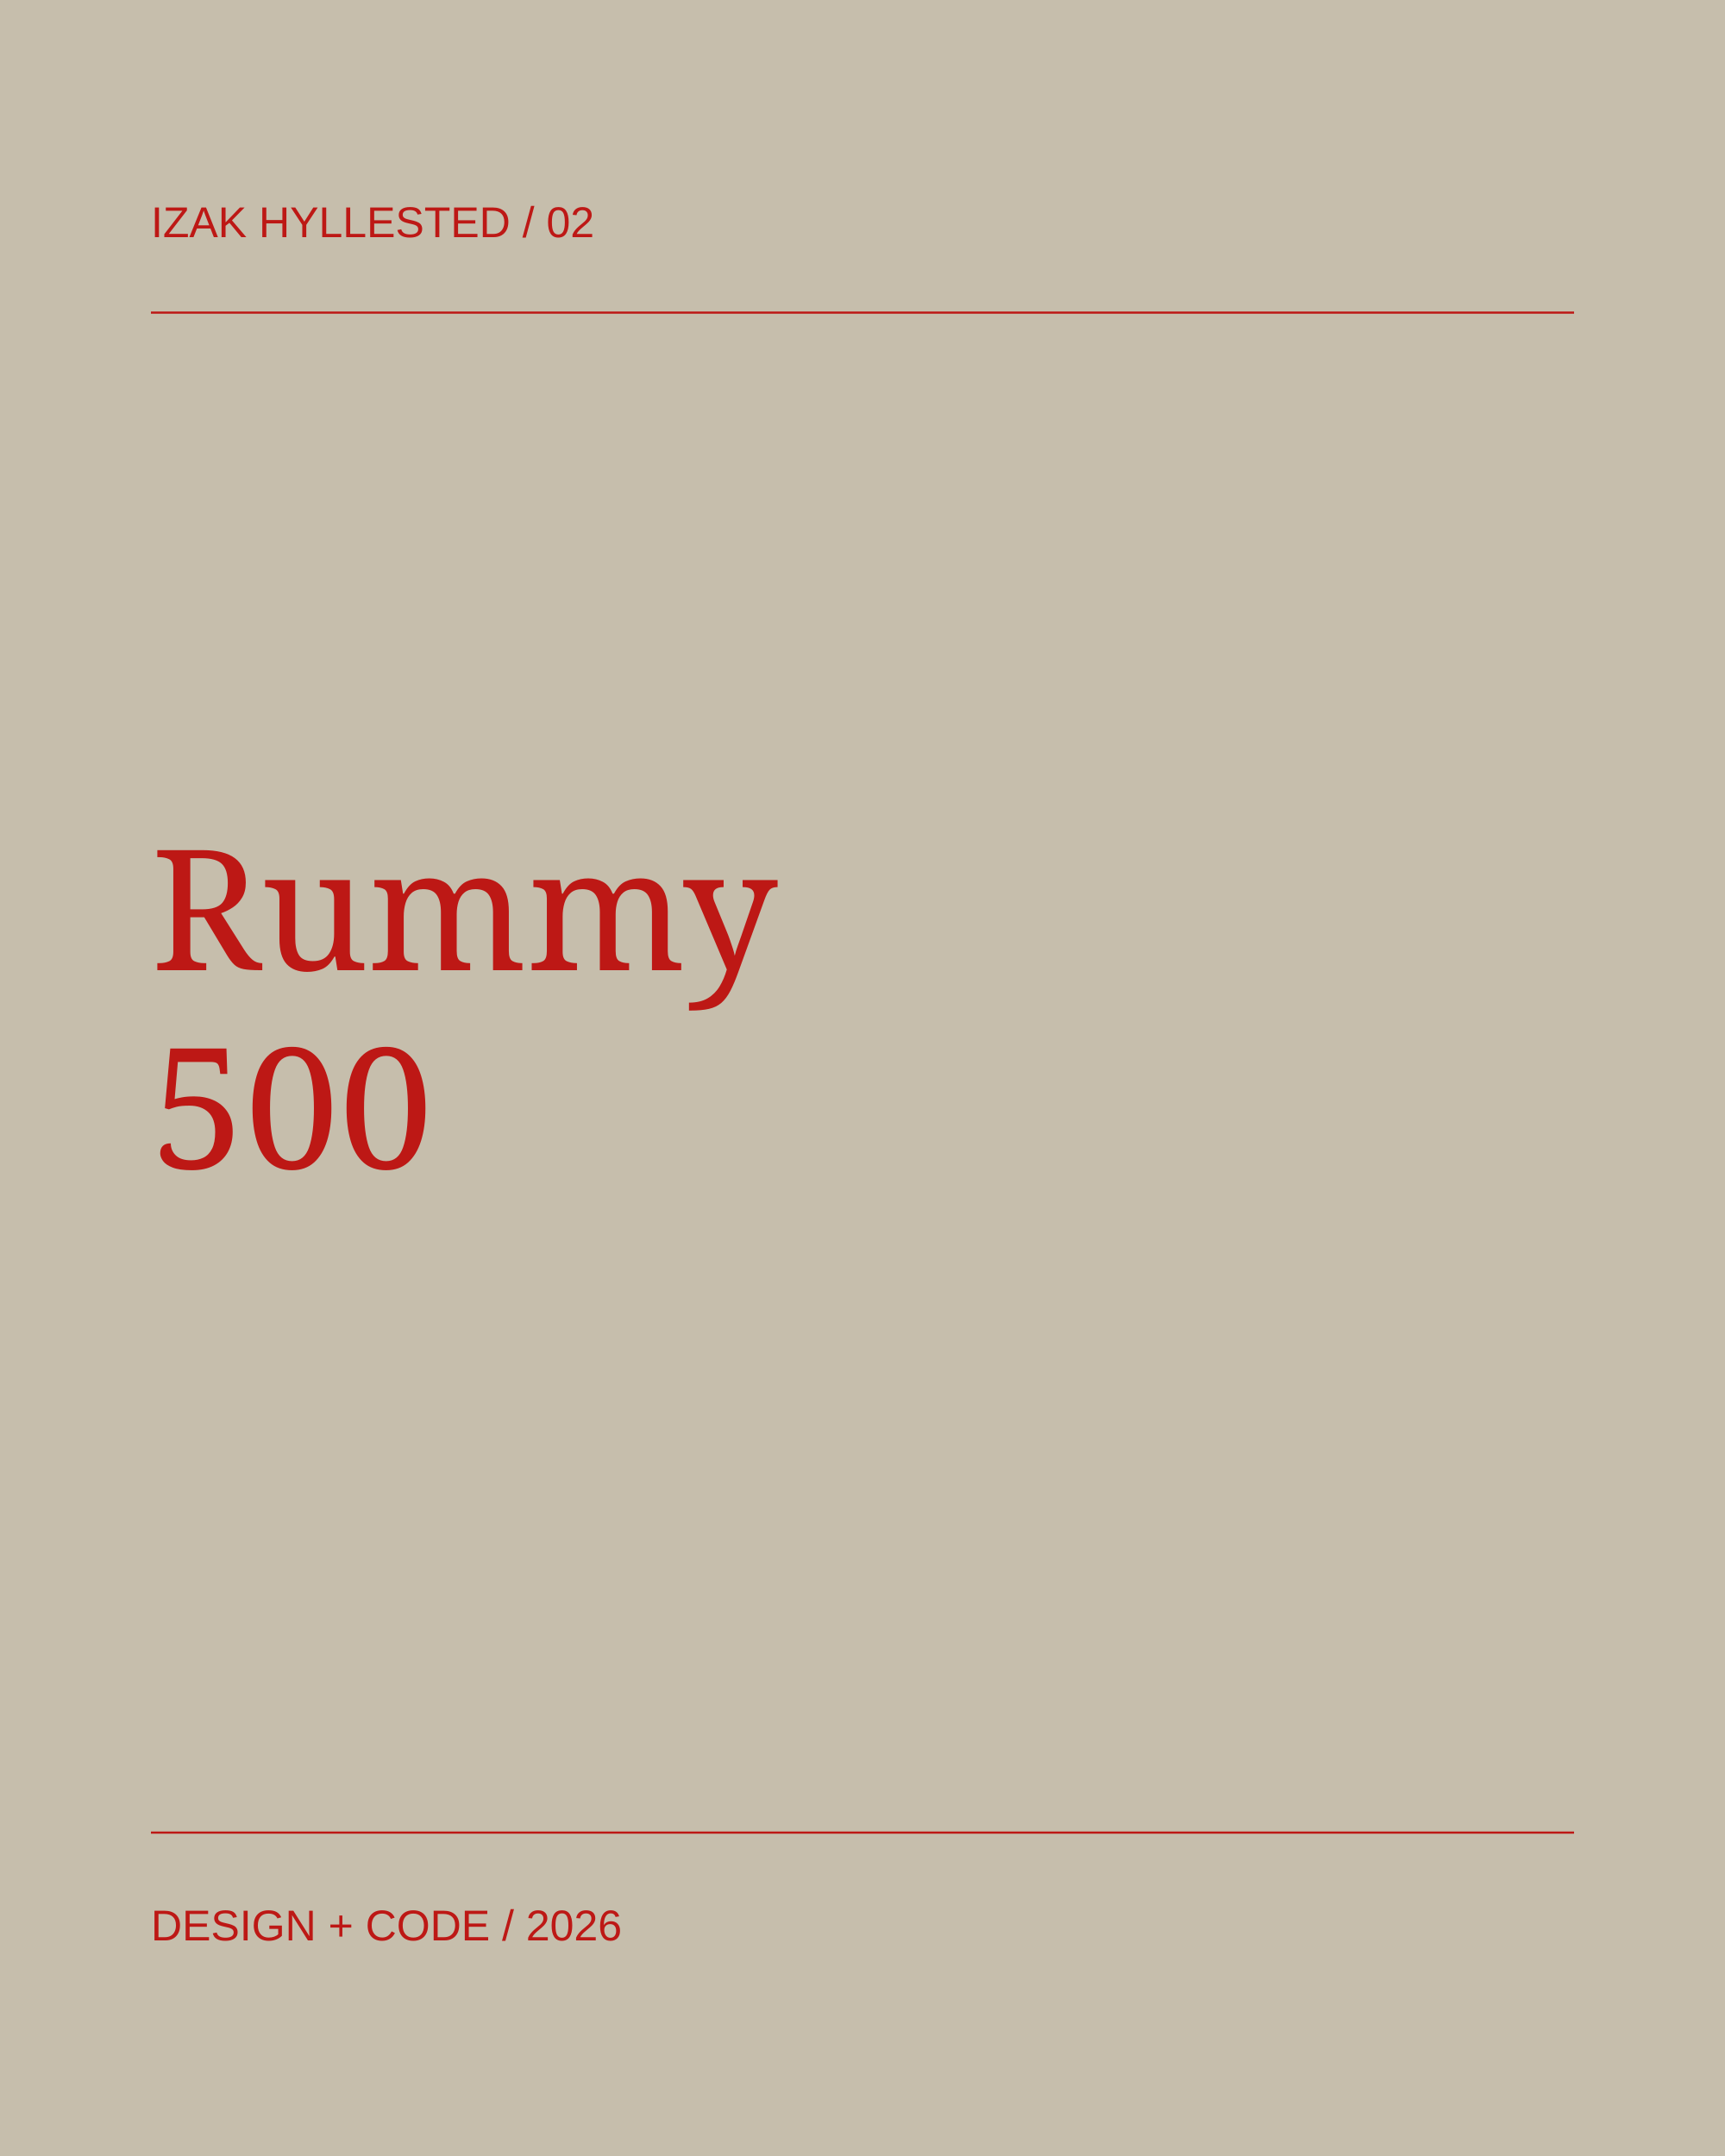
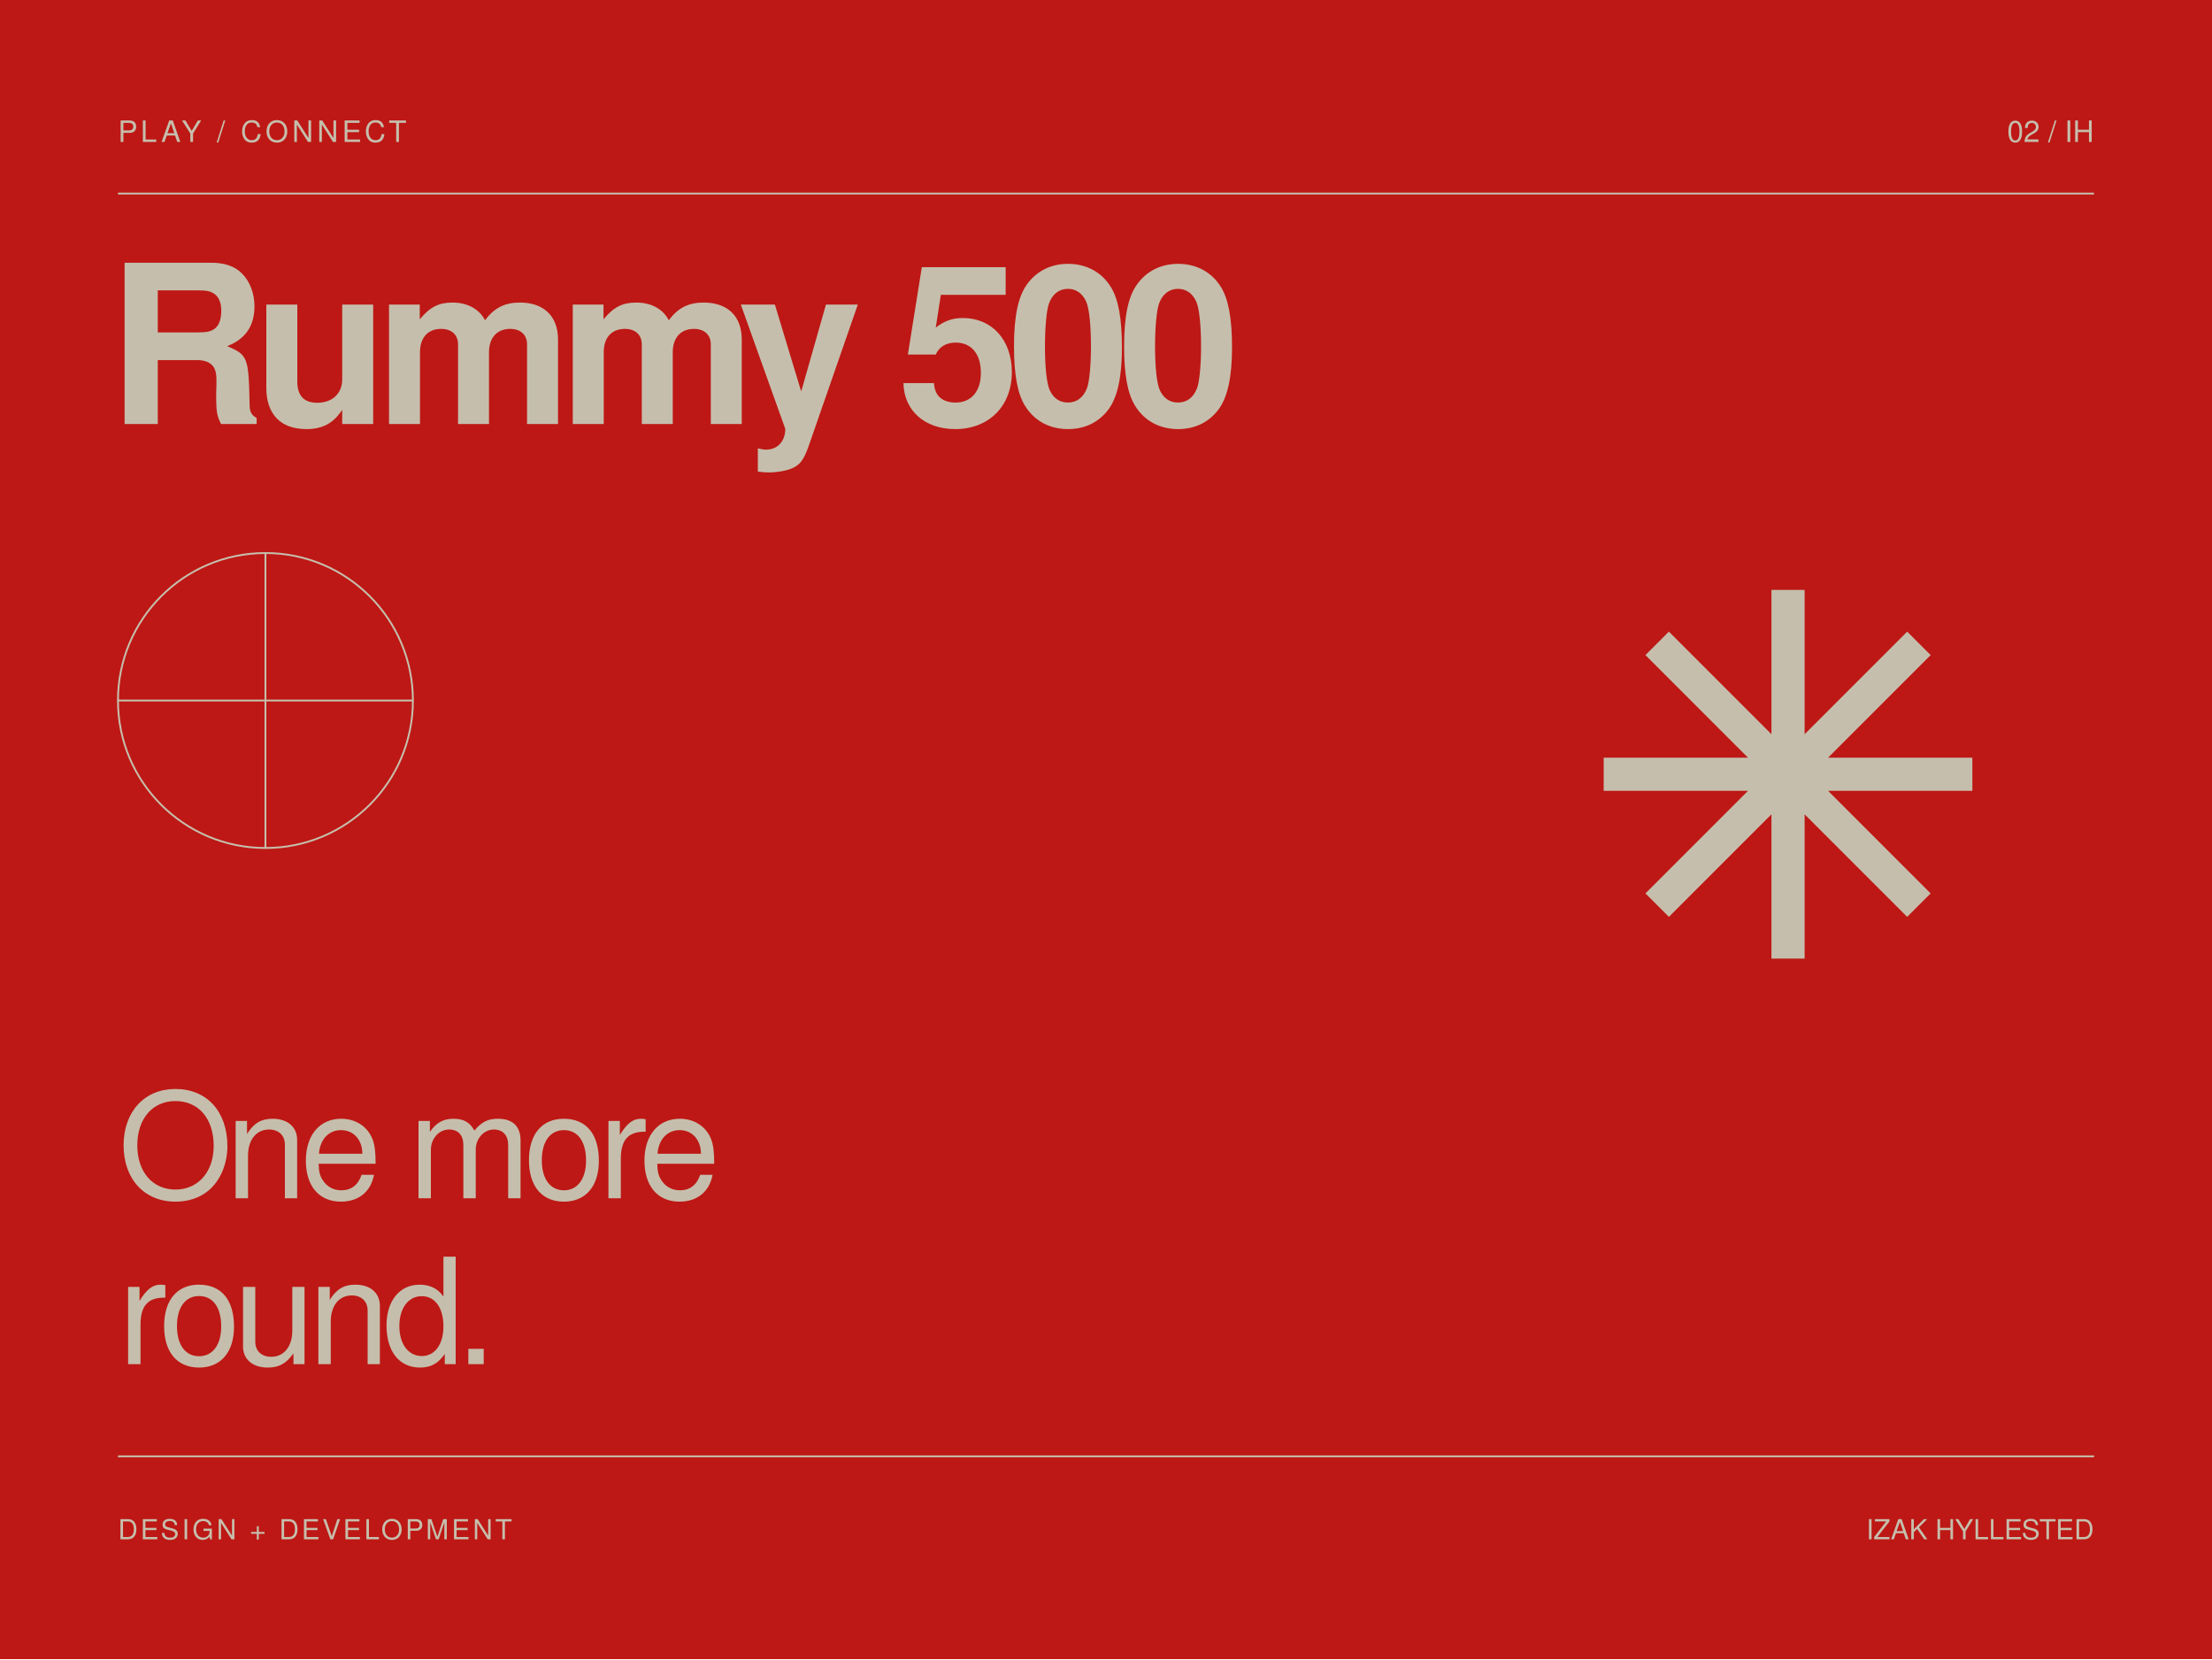
- <svg xmlns="http://www.w3.org/2000/svg" viewBox="0 0 800 1000">
-   <rect width="800" height="1000" fill="#c6beac" />
-   <path d="M70 145H730M70 850H730" stroke="#bd1815" />
-   <text x="70" y="110" fill="#bd1815" font-family="Arial,sans-serif" font-size="20">IZAK HYLLESTED / 02</text>
-   <text x="70" y="450" fill="#bd1815" font-family="Georgia,serif" font-size="78">
-     <tspan x="70" dy="0">Rummy</tspan>
-     <tspan x="70" dy="92">500</tspan>
-   </text>
-   <text x="70" y="900" fill="#bd1815" font-family="Arial,sans-serif" font-size="20">DESIGN + CODE / 2026</text>
+ <svg xmlns="http://www.w3.org/2000/svg" viewBox="0 0 1200 900">
+   <rect width="1200" height="900" fill="#bd1815" />
+   <g fill="#c6beac" font-family="Helvetica,Arial,sans-serif">
+     <text x="64" y="77" font-size="16" letter-spacing="2">PLAY / CONNECT</text>
+     <text x="1136" y="77" text-anchor="end" font-size="16">02 / IH</text>
+     <text x="58" y="230" font-size="120" font-weight="700" letter-spacing="-7">Rummy 500</text>
+     <text x="64" y="650" font-size="80" font-weight="500" letter-spacing="-4">
+       <tspan x="64" dy="0">One more</tspan>
+       <tspan x="64" dy="90">round.</tspan>
+     </text>
+     <text x="64" y="835" font-size="15" letter-spacing="1.5">DESIGN + DEVELOPMENT</text>
+     <text x="1136" y="835" text-anchor="end" font-size="15">IZAK HYLLESTED</text>
+   </g>
+   <g stroke="#c6beac" fill="none">
+     <path d="M64 105H1136M64 790H1136" stroke-width="1" />
+     <g transform="translate(970 420)">
+       <path d="M-100 0H100M0-100V100M-71-71L71 71M-71 71L71-71" stroke-width="18" />
+     </g>
+     <rect x="64" y="300" width="160" height="160" rx="80" stroke-width="1" />
+     <path d="M64 380H224M144 300V460" stroke-width="1" />
+   </g>
</svg>
